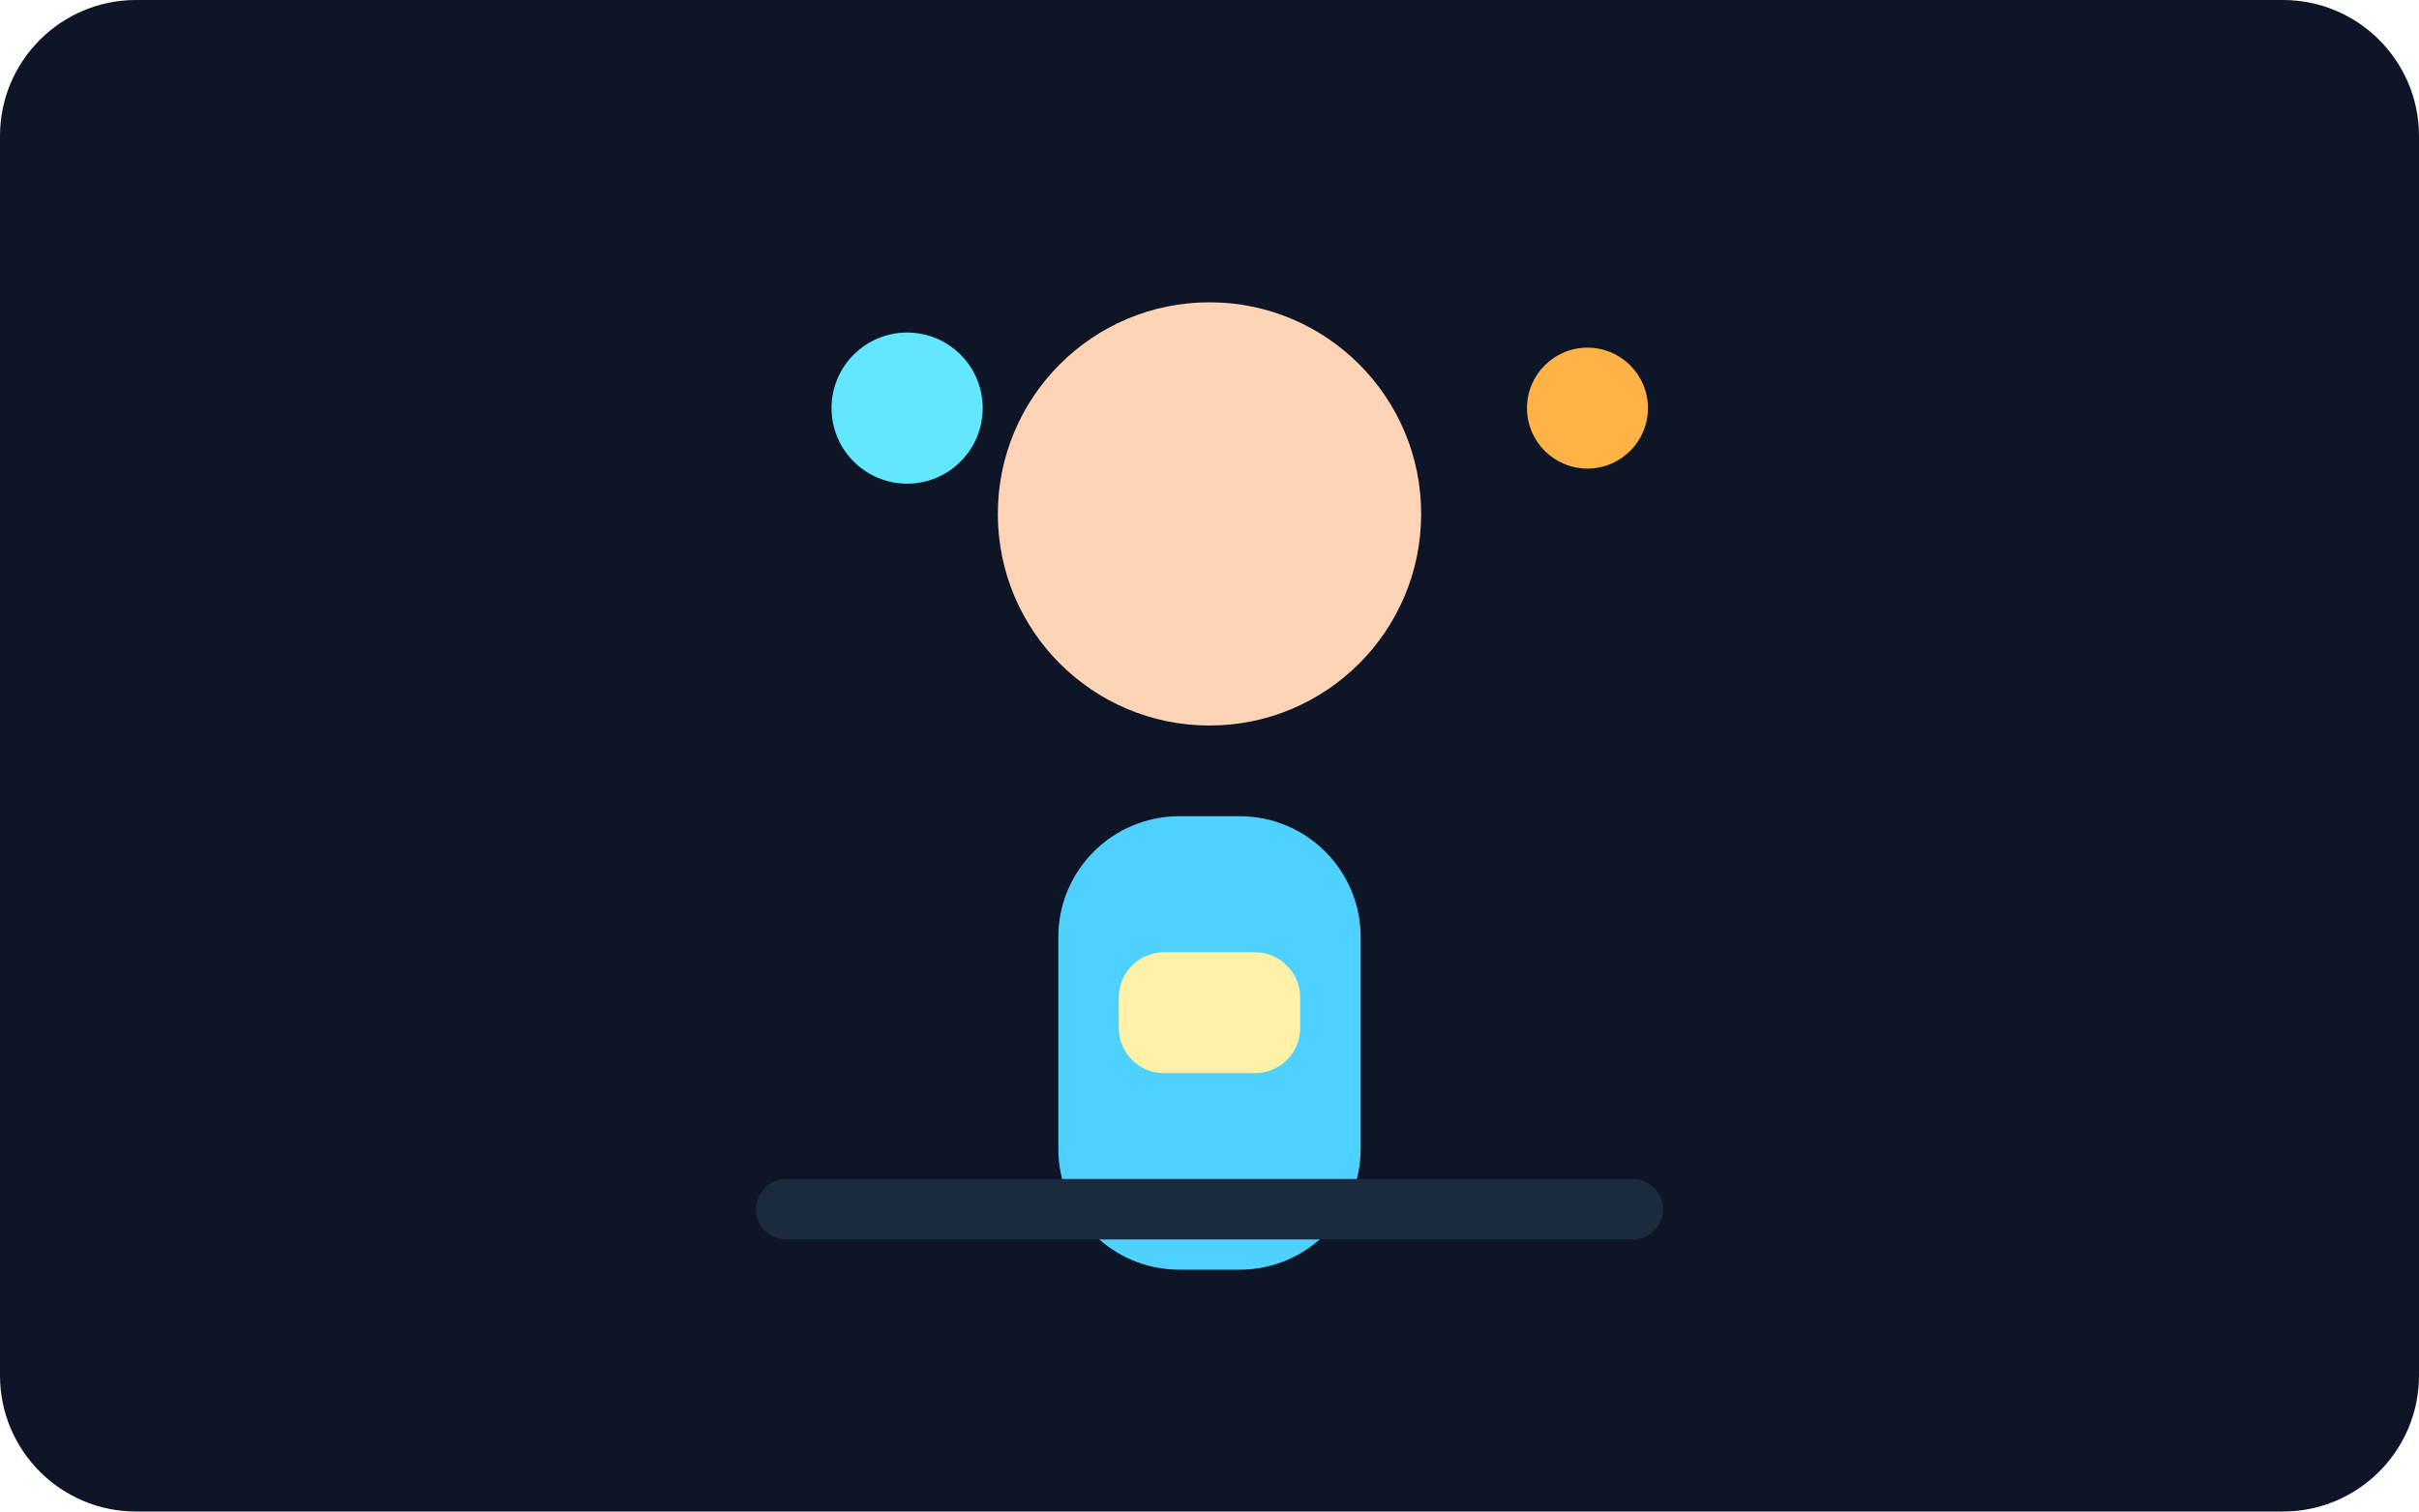
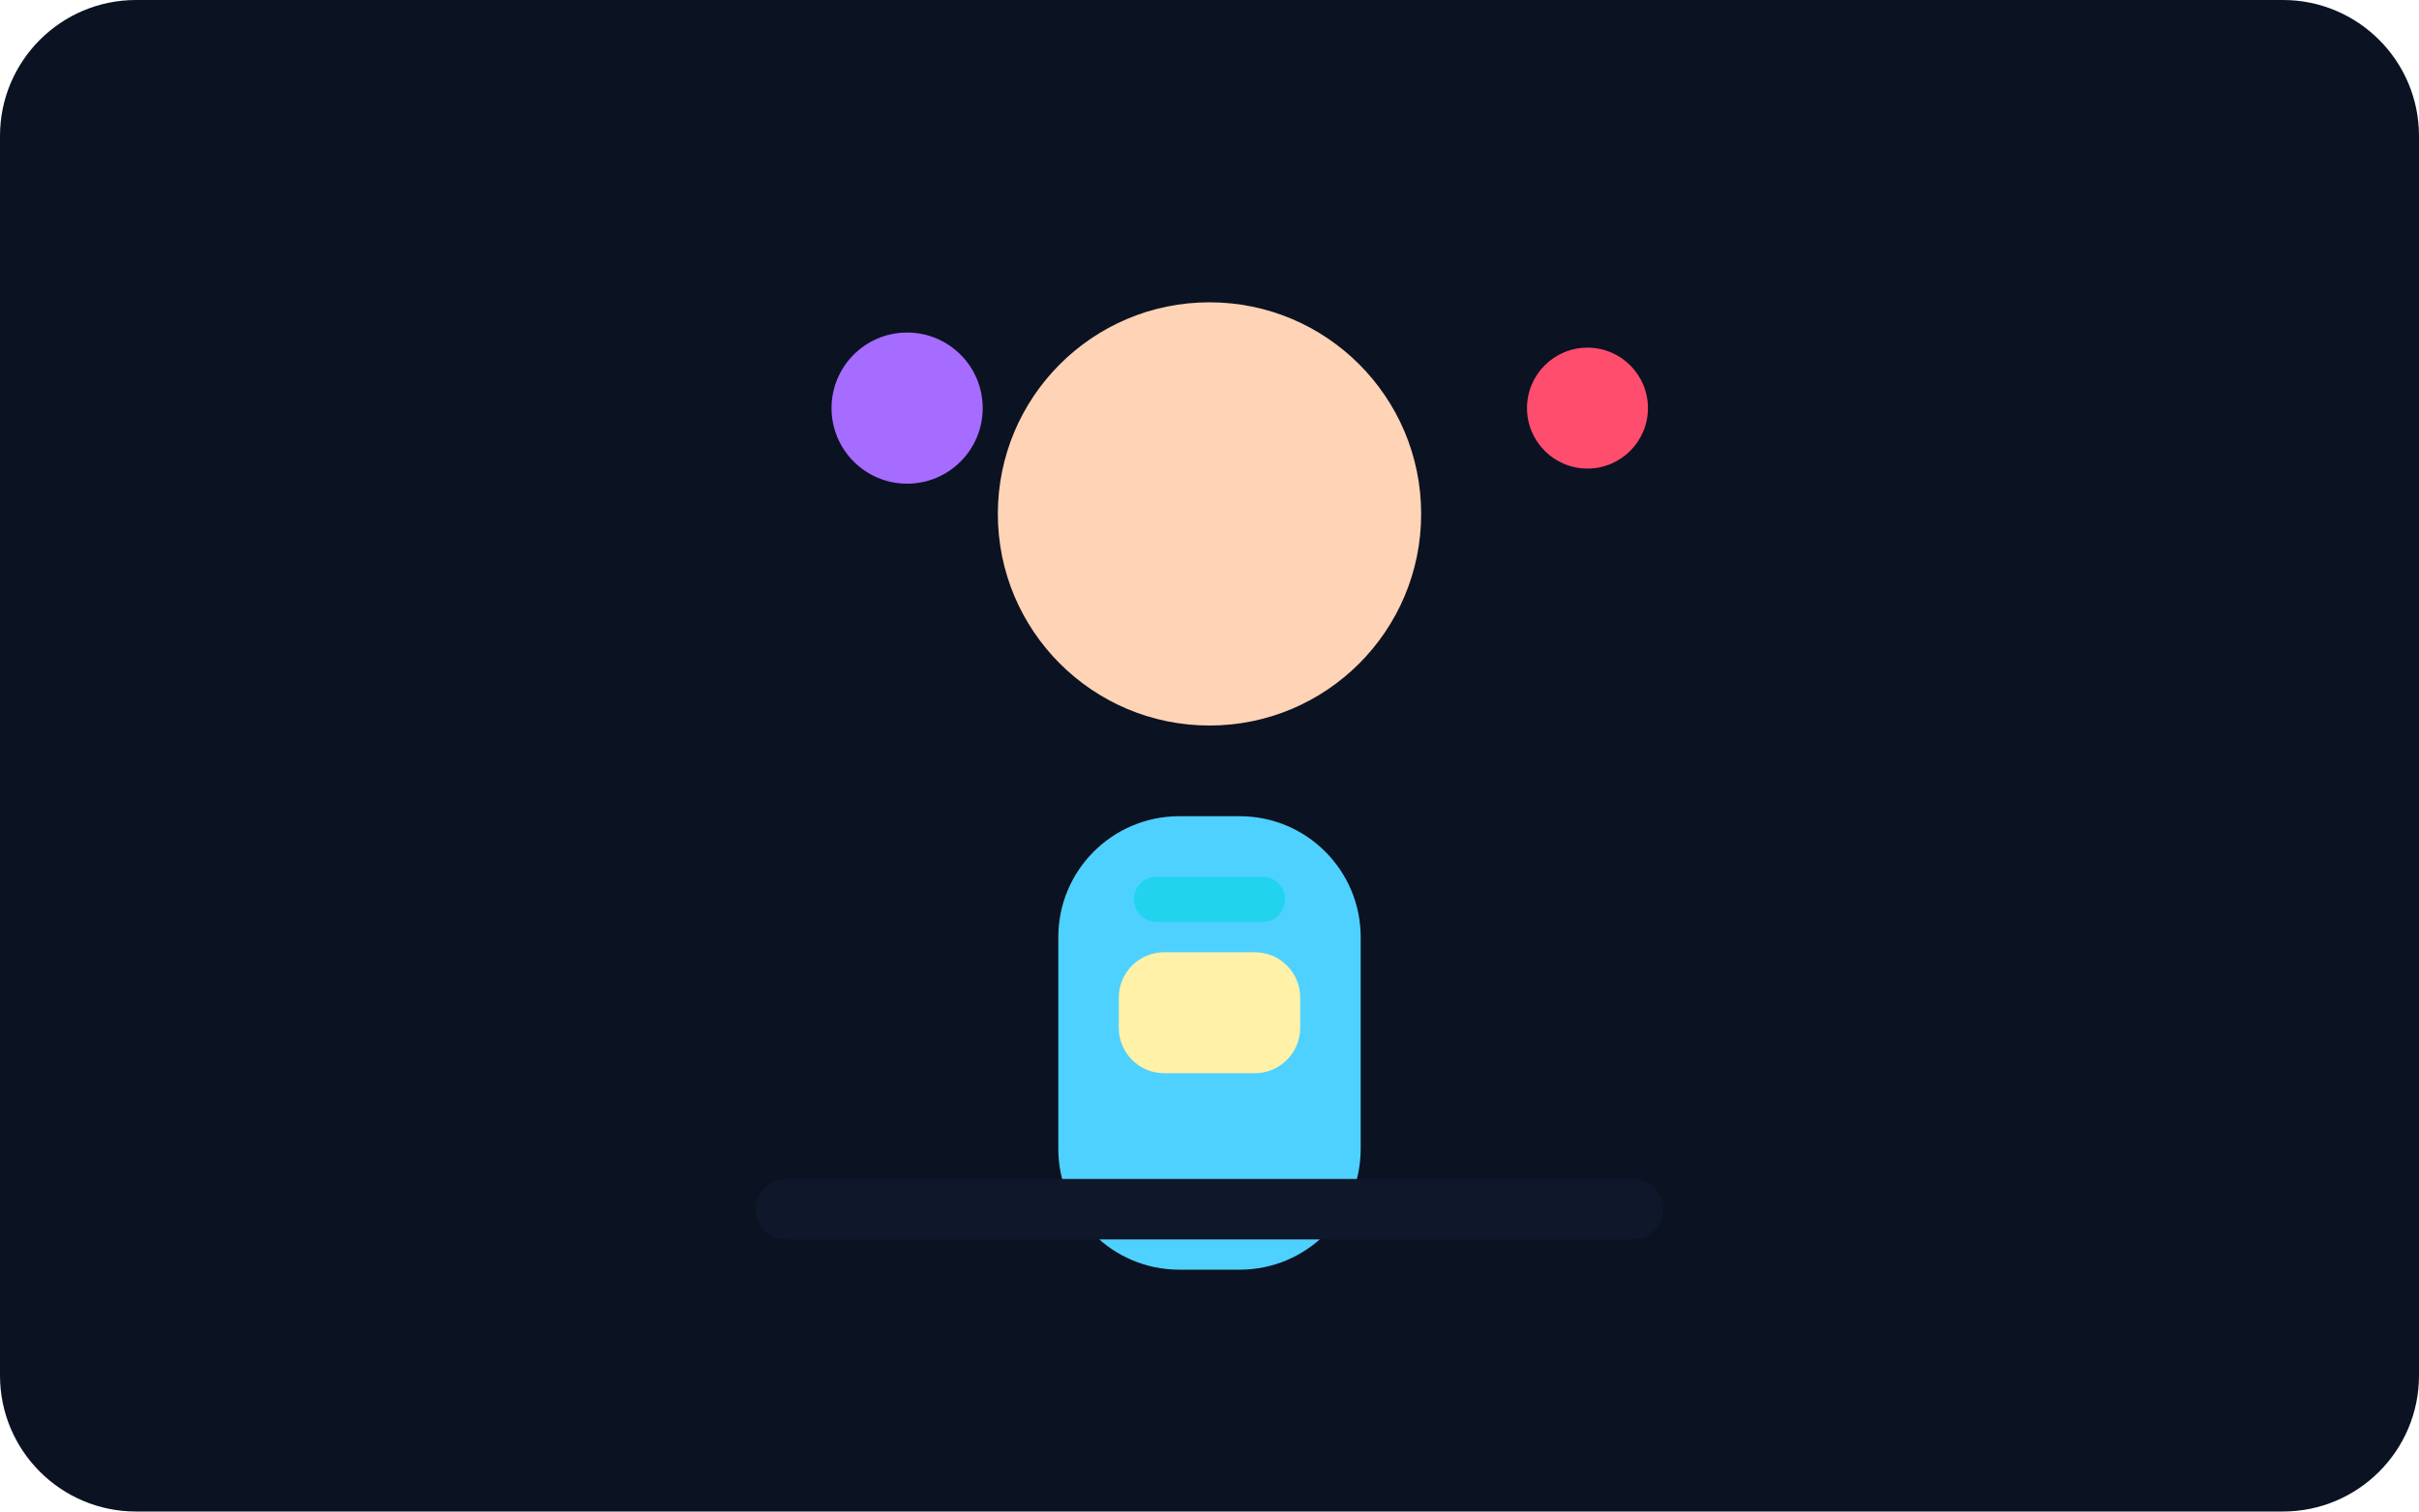
<svg xmlns="http://www.w3.org/2000/svg" width="320" height="200" viewBox="0 0 320 200" fill="none">
-   <rect width="320" height="200" rx="18" fill="#0D1526" />
+   <rect width="320" height="200" rx="18" fill="#0B1222" />
  <circle cx="160" cy="68" r="28" fill="#FFD3B6" />
  <rect x="140" y="108" width="40" height="60" rx="16" fill="#4FD1FF" />
  <rect x="148" y="126" width="24" height="16" rx="6" fill="#FFF1A8" />
-   <rect x="100" y="156" width="120" height="8" rx="4" fill="#1B2A3F" />
-   <circle cx="120" cy="54" r="10" fill="#63E6FF" />
-   <circle cx="210" cy="54" r="8" fill="#FFB347" />
+   <rect x="150" y="116" width="20" height="6" rx="3" fill="#22D3EE" />
+   <rect x="100" y="156" width="120" height="8" rx="4" fill="#0F172A" />
+   <circle cx="120" cy="54" r="10" fill="#A66BFF" />
+   <circle cx="210" cy="54" r="8" fill="#FF4D6D" />
</svg>
